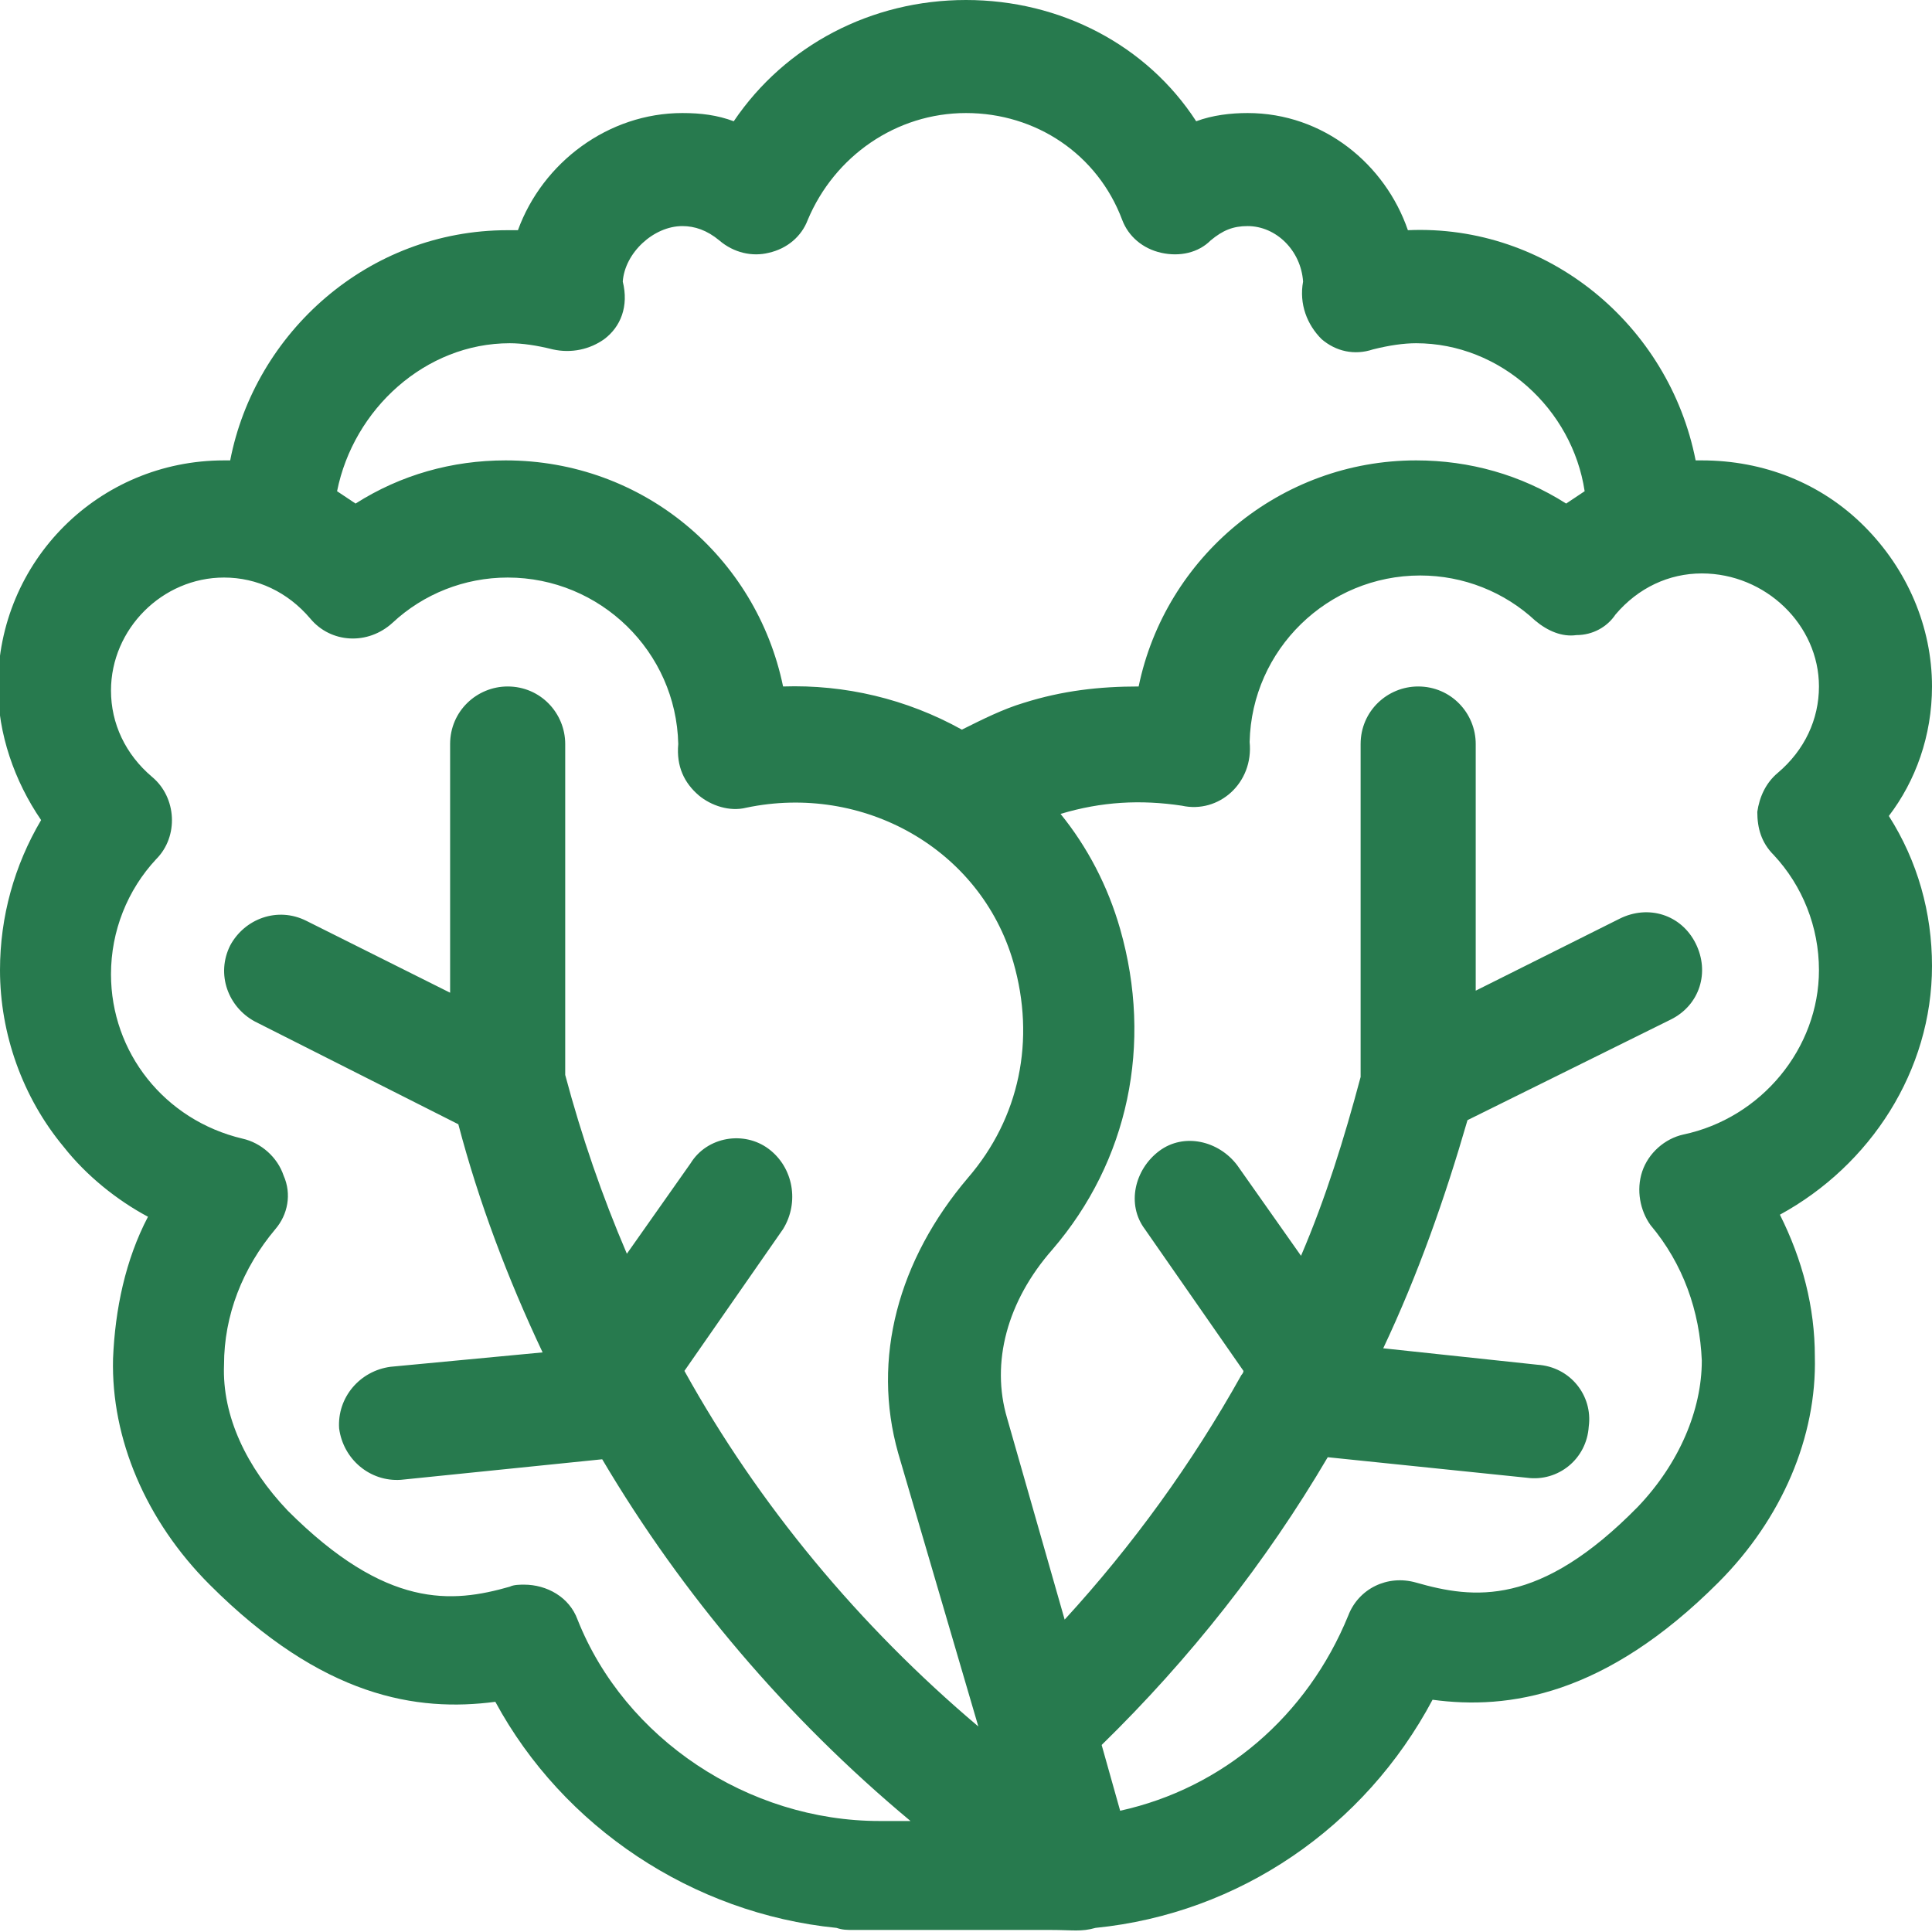
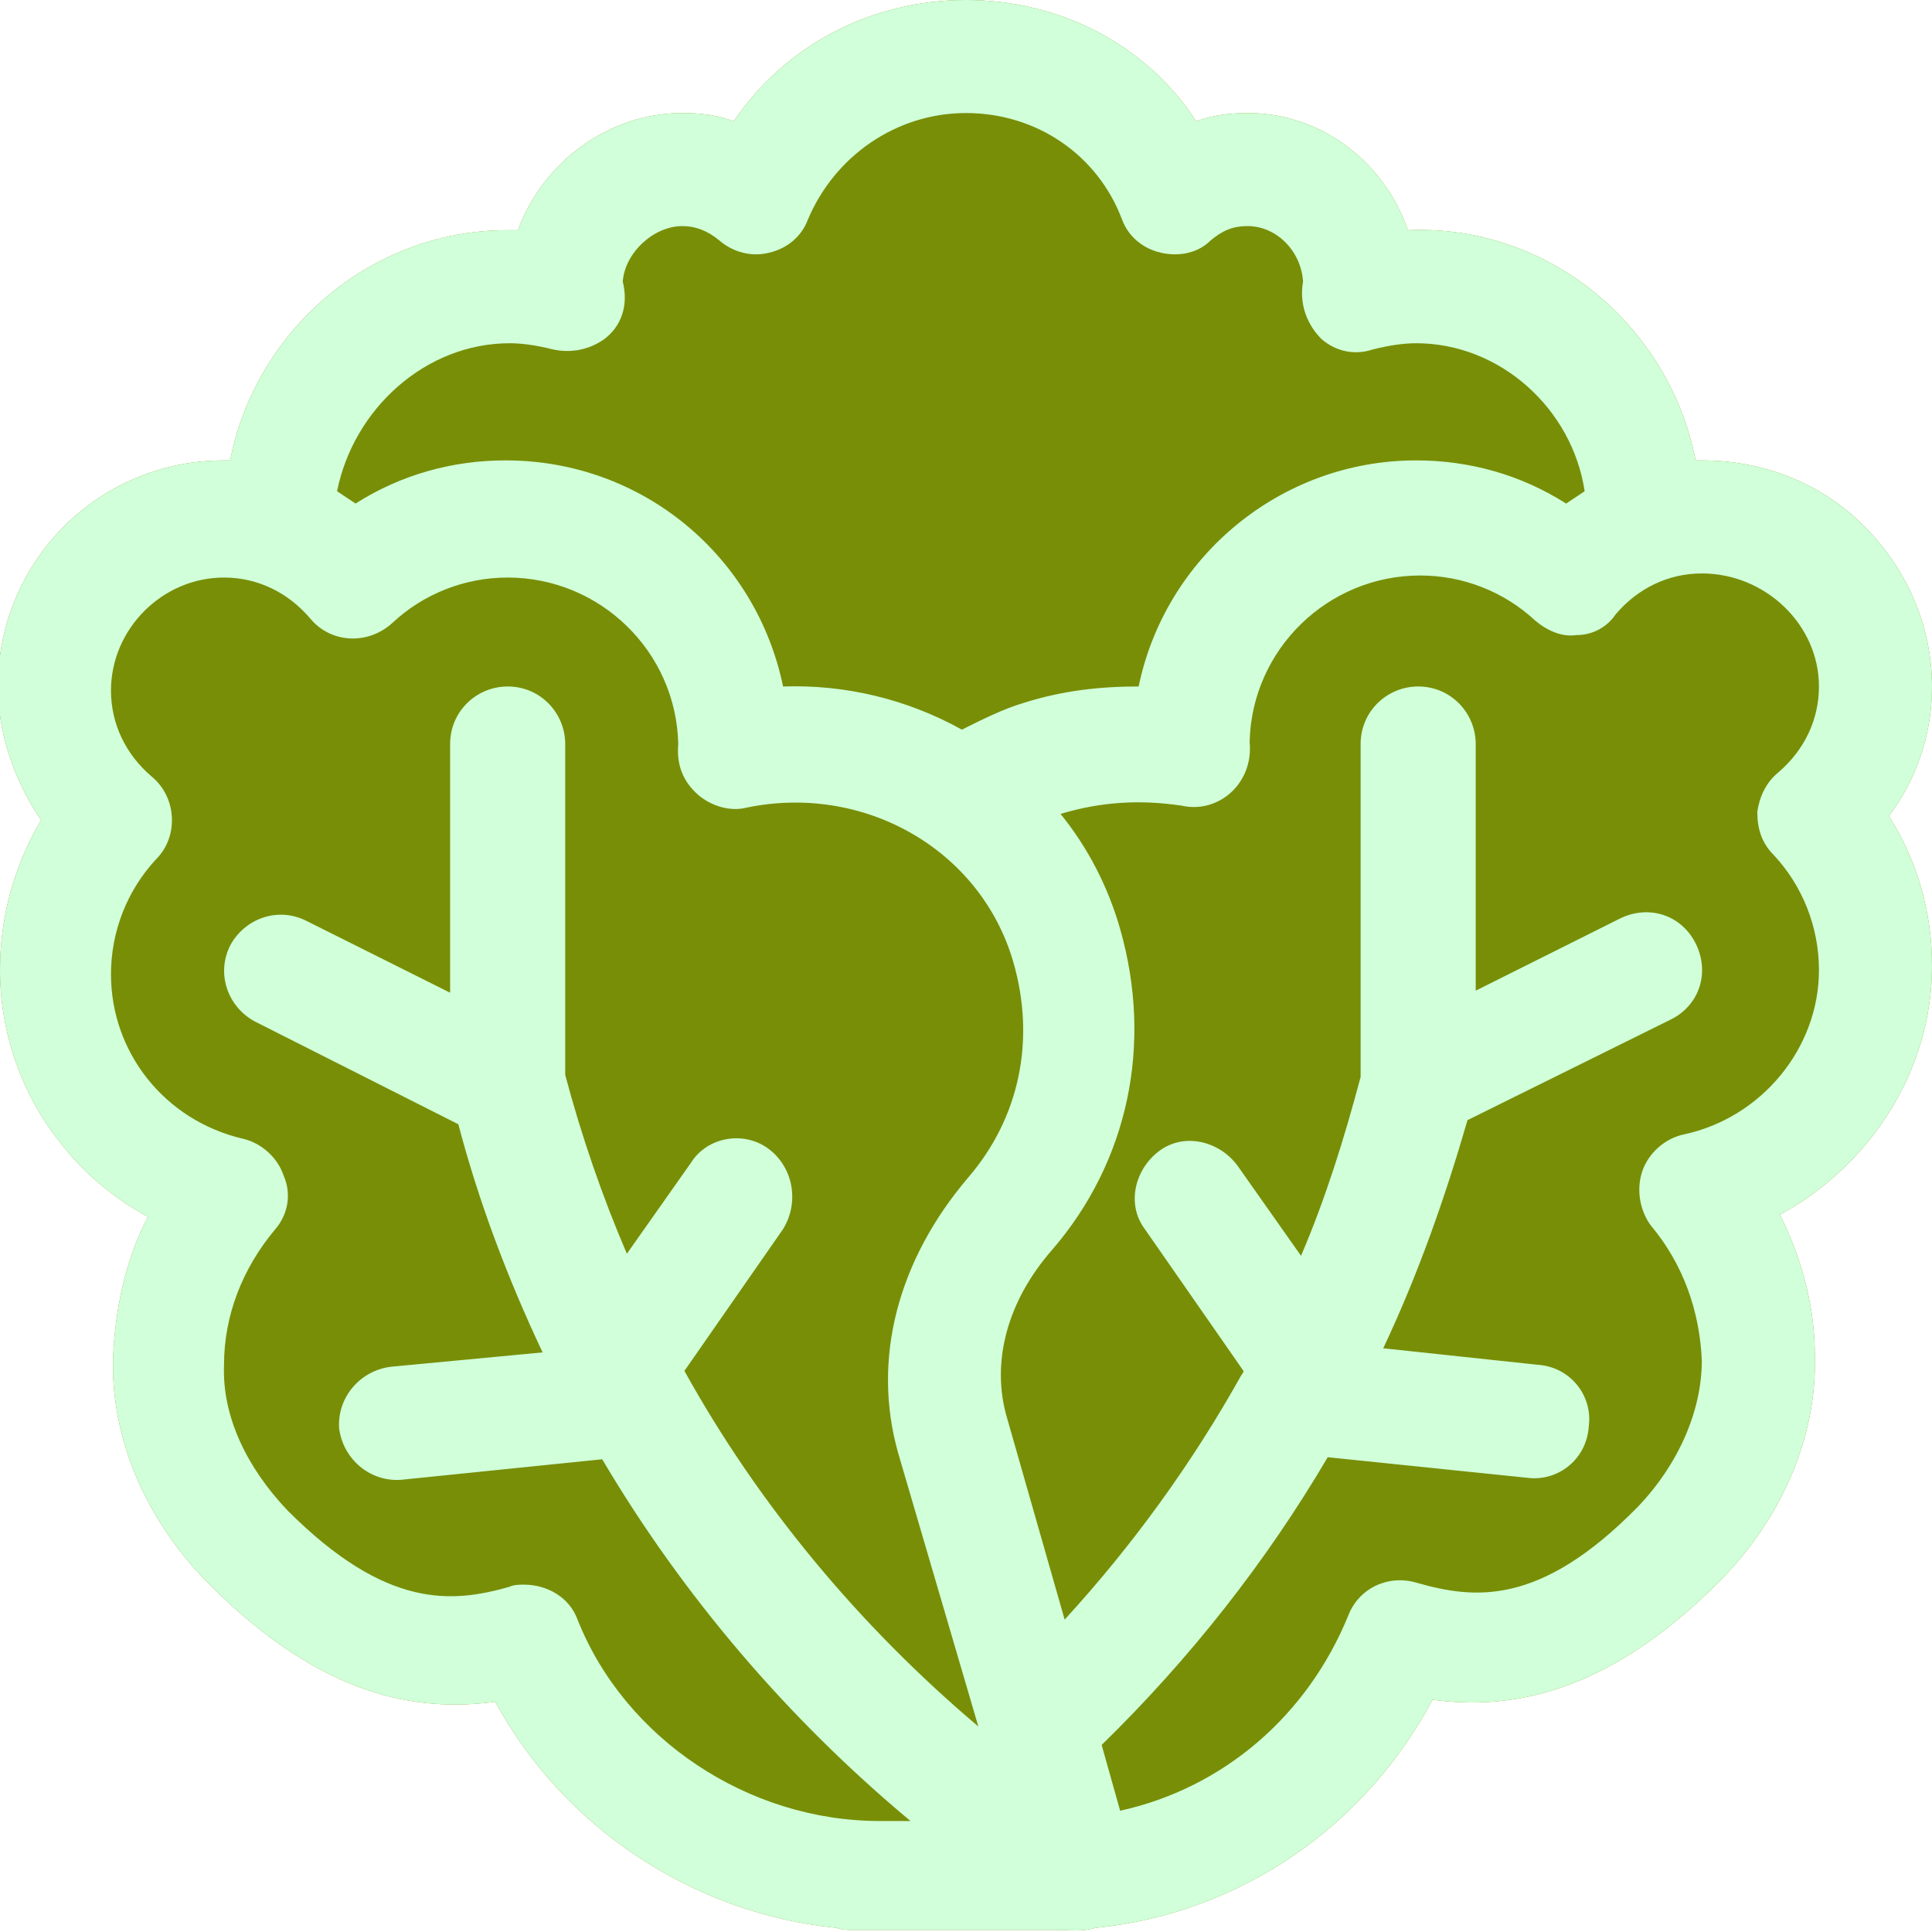
- <svg xmlns="http://www.w3.org/2000/svg" version="1.1" id="Layer_1" x="0px" y="0px" viewBox="0 0 94 94" style="enable-background:new 0 0 94 94;" xml:space="preserve" fill="#277A4E">
-   <path d="M94,33.4c0-2.9-1.2-5.7-3.3-7.8c-2.1-2.1-4.9-3.2-7.9-3.2c-0.1,0-0.2,0-0.3,0c-1.3-6.6-7.2-11.5-14-11.2  c-1.1-3.2-4.1-5.7-7.8-5.7c-0.8,0-1.7,0.1-2.5,0.4C55.8,2.2,51.6,0,47,0s-8.8,2.2-11.3,5.9c-0.8-0.3-1.6-0.4-2.5-0.4  c-3.6,0-6.8,2.4-8,5.7c-0.2,0-0.3,0-0.5,0c-6.8,0-12.3,5-13.5,11.2c-0.1,0-0.2,0-0.3,0c-6.1,0-11,4.9-11,11c0,2.3,0.8,4.6,2.1,6.5  C0.7,42.1,0,44.6,0,47.2c0,3.1,1.1,6.2,3.1,8.6c1.1,1.4,2.6,2.6,4.1,3.4c-1.1,2.1-1.6,4.5-1.7,6.9c-0.1,3.9,1.6,7.9,4.7,11  c5.5,5.5,10.1,6.2,13.9,5.7c3.3,6.1,9.6,10.3,16.6,11c0.3,0.1,0.5,0.1,0.8,0.1h9.6c1.1,0,1.5,0.1,2.2-0.1c7-0.7,13.1-4.9,16.4-11.1  c3.7,0.5,8.4-0.2,13.9-5.7c3.1-3.1,4.8-7.1,4.7-11c0-2.4-0.6-4.7-1.7-6.9c4.4-2.4,7.4-7,7.4-12.1c0-2.6-0.7-5.1-2.1-7.3  C93.2,38,94,35.8,94,33.4z M24.8,16.7c0.6,0,1.3,0.1,2.1,0.3c0.9,0.2,1.8,0,2.5-0.5c0.8-0.6,1.2-1.6,0.9-2.8  c0.1-1.4,1.5-2.7,2.9-2.7c0.6,0,1.2,0.2,1.8,0.7c0.7,0.6,1.6,0.8,2.4,0.6c0.9-0.2,1.6-0.8,1.9-1.6c1.3-3.1,4.3-5.2,7.7-5.2  c3.4,0,6.4,2,7.6,5.2c0.3,0.8,1,1.4,1.9,1.6c0.9,0.2,1.8,0,2.4-0.6c0.6-0.5,1.1-0.7,1.8-0.7c1.4,0,2.6,1.2,2.7,2.7  c-0.2,1.1,0.2,2.1,0.9,2.8c0.7,0.6,1.6,0.8,2.5,0.5c0.8-0.2,1.5-0.3,2.1-0.3c4.1,0,7.6,3.2,8.2,7.2c-0.3,0.2-0.6,0.4-0.9,0.6  c-2.2-1.4-4.7-2.1-7.3-2.1c-6.6,0-12.2,4.7-13.5,11c-1.9,0-3.7,0.2-5.6,0.8c-1,0.3-2,0.8-3,1.3c-2.7-1.5-5.7-2.2-8.7-2.1  c-1.3-6.3-6.8-11-13.5-11c-2.6,0-5.1,0.7-7.3,2.1c-0.3-0.2-0.6-0.4-0.9-0.6C17.2,19.9,20.7,16.7,24.8,16.7z M37.4,55.9  c-1.2-0.9-3-0.6-3.8,0.7L30.5,61c-1.2-2.8-2.2-5.7-3-8.7V36.2c0-1.5-1.2-2.8-2.8-2.8c-1.5,0-2.8,1.2-2.8,2.8v12.1l-7-3.5  c-1.4-0.7-3-0.1-3.7,1.2c-0.7,1.4-0.1,3,1.2,3.7l9.9,5c1,3.8,2.4,7.5,4.1,11.1L19,66.5c-1.5,0.2-2.6,1.5-2.5,3  c0.2,1.5,1.5,2.6,3,2.5l9.8-1c3.9,6.6,9,12.6,15,17.6h-1.5c-6.4,0-12.4-4-14.7-9.8c-0.4-1.1-1.5-1.7-2.6-1.7c-0.2,0-0.5,0-0.7,0.1  c-2.8,0.8-6,1.1-10.8-3.7c-2-2.1-3.2-4.6-3.1-7.1c0-2.4,0.9-4.7,2.5-6.6c0.6-0.7,0.8-1.7,0.4-2.6c-0.3-0.9-1.1-1.6-2-1.8  c-3.8-0.9-6.4-4.2-6.4-8c0-2.1,0.8-4.1,2.2-5.6c1.1-1.1,1-3-0.2-4c-1.3-1.1-2-2.6-2-4.2c0-3,2.5-5.5,5.5-5.5c1.6,0,3.1,0.7,4.2,2  c1,1.2,2.8,1.3,4,0.2c1.5-1.4,3.5-2.2,5.6-2.2c4.5,0,8.2,3.6,8.3,8.1c-0.1,1.1,0.3,1.9,1,2.5c0.6,0.5,1.5,0.8,2.3,0.6  c5.7-1.2,11.4,2,13,7.5c1.1,3.8,0.3,7.6-2.2,10.5c-3.4,4-4.7,8.8-3.4,13.4L47.6,84c-5.8-4.9-10.7-10.8-14.3-17.3l4.8-6.9  C38.9,58.5,38.6,56.8,37.4,55.9z M86.3,41.6c1.4,1.5,2.2,3.5,2.2,5.6c0,3.8-2.8,7.2-6.6,8c-0.9,0.2-1.7,0.9-2,1.8  c-0.3,0.9-0.1,1.9,0.4,2.6c1.6,1.9,2.4,4.2,2.5,6.6c0,2.4-1.1,5-3.1,7.1c-4.8,4.9-8,4.5-10.8,3.7c-1.4-0.4-2.8,0.3-3.3,1.6  c-2,4.9-6.1,8.4-11.1,9.5l-0.9-3.2c4.3-4.2,8-8.9,11-14l9.7,1c1.5,0.2,2.9-0.9,3-2.5c0.2-1.5-0.9-2.9-2.5-3l-7.5-0.8  c1.7-3.6,3-7.3,4.1-11.1l9.9-4.9c1.4-0.7,1.9-2.3,1.2-3.7c-0.7-1.4-2.3-1.9-3.7-1.2l-7,3.5V36.2c0-1.5-1.2-2.8-2.8-2.8  c-1.5,0-2.8,1.2-2.8,2.8v16.2c-0.8,3-1.7,5.9-2.9,8.7l-3.1-4.4c-0.9-1.2-2.6-1.6-3.8-0.7c-1.2,0.9-1.6,2.6-0.7,3.8l4.8,6.9  c0,0.1-0.1,0.2-0.1,0.2c-2.4,4.3-5.3,8.3-8.6,11.9L49,69c-0.8-2.7,0-5.7,2.2-8.2c3.7-4.3,4.9-10,3.3-15.6c-0.6-2.1-1.6-4-2.9-5.6  c2-0.6,3.9-0.7,5.9-0.4c1.8,0.4,3.5-1.1,3.3-3.1c0.1-4.5,3.8-8.1,8.3-8.1c2.1,0,4.1,0.8,5.6,2.2c0.6,0.5,1.3,0.8,2,0.7  c0.8,0,1.5-0.4,1.9-1c1.1-1.3,2.6-2,4.2-2c3.1,0,5.7,2.5,5.7,5.5c0,1.6-0.7,3.1-2,4.2c-0.6,0.5-0.9,1.2-1,1.9  C85.5,40.3,85.7,41,86.3,41.6z" />
+ <svg xmlns="http://www.w3.org/2000/svg" version="1.1" id="Layer_1" x="0px" y="0px" viewBox="0 0 94 94" style="enable-background:new 0 0 94 94;" xml:space="preserve">
+   <style type="text/css">
+ 	.st0{fill:#788E06;}
+ 	.st1{fill:#D0FFDA;}
+ </style>
+   <path class="st0" d="M94,33.4c0-2.9-1.2-5.7-3.3-7.8c-2.1-2.1-4.9-3.2-7.9-3.2c-0.1,0-0.2,0-0.3,0c-1.3-6.6-7.2-11.5-14-11.2  c-1.1-3.2-4.1-5.7-7.8-5.7c-0.8,0-1.7,0.1-2.5,0.4C55.8,2.2,51.6,0,47,0s-8.8,2.2-11.3,5.9c-0.8-0.3-1.6-0.4-2.5-0.4  c-3.6,0-6.8,2.4-8,5.7c-0.2,0-0.3,0-0.5,0c-6.8,0-12.3,5-13.5,11.2c-0.1,0-0.2,0-0.3,0c-6.1,0-11,4.9-11,11c0,2.3,0.8,4.6,2.1,6.5  c-1.3,2.2-2,4.7-2,7.3c0,3.1,1.1,6.2,3.1,8.6c1.1,1.4,2.6,2.6,4.1,3.4c-1.1,2.1-1.6,4.5-1.7,6.9c-0.1,3.9,1.6,7.9,4.7,11  c5.5,5.5,10.1,6.2,13.9,5.7c3.3,6.1,9.6,10.3,16.6,11c0.3,0.1,0.5,0.1,0.8,0.1h9.6c1.1,0,1.5,0.1,2.2-0.1c7-0.7,13.1-4.9,16.4-11.1  c3.7,0.5,8.4-0.2,13.9-5.7c3.1-3.1,4.8-7.1,4.7-11c0-2.4-0.6-4.7-1.7-6.9C91,56.7,94,52.1,94,47c0-2.6-0.7-5.1-2.1-7.3  C93.2,38,94,35.8,94,33.4z" />
+   <path class="st1" d="M94,33.4c0-2.9-1.2-5.7-3.3-7.8c-2.1-2.1-4.9-3.2-7.9-3.2c-0.1,0-0.2,0-0.3,0c-1.3-6.6-7.2-11.5-14-11.2  c-1.1-3.2-4.1-5.7-7.8-5.7c-0.8,0-1.7,0.1-2.5,0.4C55.8,2.2,51.6,0,47,0s-8.8,2.2-11.3,5.9c-0.8-0.3-1.6-0.4-2.5-0.4  c-3.6,0-6.8,2.4-8,5.7c-0.2,0-0.3,0-0.5,0c-6.8,0-12.3,5-13.5,11.2c-0.1,0-0.2,0-0.3,0c-6.1,0-11,4.9-11,11c0,2.3,0.8,4.6,2.1,6.5  c-1.3,2.2-2,4.7-2,7.3c0,3.1,1.1,6.2,3.1,8.6c1.1,1.4,2.6,2.6,4.1,3.4c-1.1,2.1-1.6,4.5-1.7,6.9c-0.1,3.9,1.6,7.9,4.7,11  c5.5,5.5,10.1,6.2,13.9,5.7c3.3,6.1,9.6,10.3,16.6,11c0.3,0.1,0.5,0.1,0.8,0.1h9.6c1.1,0,1.5,0.1,2.2-0.1c7-0.7,13.1-4.9,16.4-11.1  c3.7,0.5,8.4-0.2,13.9-5.7c3.1-3.1,4.8-7.1,4.7-11c0-2.4-0.6-4.7-1.7-6.9C91,56.7,94,52.1,94,47c0-2.6-0.7-5.1-2.1-7.3  C93.2,38,94,35.8,94,33.4z M24.8,16.7c0.6,0,1.3,0.1,2.1,0.3c0.9,0.2,1.8,0,2.5-0.5c0.8-0.6,1.2-1.6,0.9-2.8  c0.1-1.4,1.5-2.7,2.9-2.7c0.6,0,1.2,0.2,1.8,0.7c0.7,0.6,1.6,0.8,2.4,0.6c0.9-0.2,1.6-0.8,1.9-1.6c1.3-3.1,4.3-5.2,7.7-5.2  s6.4,2,7.6,5.2c0.3,0.8,1,1.4,1.9,1.6c0.9,0.2,1.8,0,2.4-0.6c0.6-0.5,1.1-0.7,1.8-0.7c1.4,0,2.6,1.2,2.7,2.7  c-0.2,1.1,0.2,2.1,0.9,2.8c0.7,0.6,1.6,0.8,2.5,0.5c0.8-0.2,1.5-0.3,2.1-0.3c4.1,0,7.6,3.2,8.2,7.2c-0.3,0.2-0.6,0.4-0.9,0.6  c-2.2-1.4-4.7-2.1-7.3-2.1c-6.6,0-12.2,4.7-13.5,11c-1.9,0-3.7,0.2-5.6,0.8c-1,0.3-2,0.8-3,1.3c-2.7-1.5-5.7-2.2-8.7-2.1  c-1.3-6.3-6.8-11-13.5-11c-2.6,0-5.1,0.7-7.3,2.1c-0.3-0.2-0.6-0.4-0.9-0.6C17.2,19.9,20.7,16.7,24.8,16.7z M37.4,55.9  c-1.2-0.9-3-0.6-3.8,0.7L30.5,61c-1.2-2.8-2.2-5.7-3-8.7V36.2c0-1.5-1.2-2.8-2.8-2.8c-1.5,0-2.8,1.2-2.8,2.8v12.1l-7-3.5  c-1.4-0.7-3-0.1-3.7,1.2c-0.7,1.4-0.1,3,1.2,3.7l9.9,5c1,3.8,2.4,7.5,4.1,11.1L19,66.5c-1.5,0.2-2.6,1.5-2.5,3  c0.2,1.5,1.5,2.6,3,2.5l9.8-1c3.9,6.6,9,12.6,15,17.6h-1.5c-6.4,0-12.4-4-14.7-9.8c-0.4-1.1-1.5-1.7-2.6-1.7c-0.2,0-0.5,0-0.7,0.1  c-2.8,0.8-6,1.1-10.8-3.7c-2-2.1-3.2-4.6-3.1-7.1c0-2.4,0.9-4.7,2.5-6.6c0.6-0.7,0.8-1.7,0.4-2.6c-0.3-0.9-1.1-1.6-2-1.8  c-3.8-0.9-6.4-4.2-6.4-8c0-2.1,0.8-4.1,2.2-5.6c1.1-1.1,1-3-0.2-4c-1.3-1.1-2-2.6-2-4.2c0-3,2.5-5.5,5.5-5.5c1.6,0,3.1,0.7,4.2,2  c1,1.2,2.8,1.3,4,0.2c1.5-1.4,3.5-2.2,5.6-2.2c4.5,0,8.2,3.6,8.3,8.1c-0.1,1.1,0.3,1.9,1,2.5c0.6,0.5,1.5,0.8,2.3,0.6  c5.7-1.2,11.4,2,13,7.5c1.1,3.8,0.3,7.6-2.2,10.5c-3.4,4-4.7,8.8-3.4,13.4L47.6,84c-5.8-4.9-10.7-10.8-14.3-17.3l4.8-6.9  C38.9,58.5,38.6,56.8,37.4,55.9z M86.3,41.6c1.4,1.5,2.2,3.5,2.2,5.6c0,3.8-2.8,7.2-6.6,8c-0.9,0.2-1.7,0.9-2,1.8  c-0.3,0.9-0.1,1.9,0.4,2.6c1.6,1.9,2.4,4.2,2.5,6.6c0,2.4-1.1,5-3.1,7.1c-4.8,4.9-8,4.5-10.8,3.7c-1.4-0.4-2.8,0.3-3.3,1.6  c-2,4.9-6.1,8.4-11.1,9.5l-0.9-3.2c4.3-4.2,8-8.9,11-14l9.7,1c1.5,0.2,2.9-0.9,3-2.5c0.2-1.5-0.9-2.9-2.5-3l-7.5-0.8  c1.7-3.6,3-7.3,4.1-11.1l9.9-4.9c1.4-0.7,1.9-2.3,1.2-3.7c-0.7-1.4-2.3-1.9-3.7-1.2l-7,3.5v-12c0-1.5-1.2-2.8-2.8-2.8  c-1.5,0-2.8,1.2-2.8,2.8v16.2c-0.8,3-1.7,5.9-2.9,8.7l-3.1-4.4c-0.9-1.2-2.6-1.6-3.8-0.7c-1.2,0.9-1.6,2.6-0.7,3.8l4.8,6.9  c0,0.1-0.1,0.2-0.1,0.2c-2.4,4.3-5.3,8.3-8.6,11.9L49,69c-0.8-2.7,0-5.7,2.2-8.2c3.7-4.3,4.9-10,3.3-15.6c-0.6-2.1-1.6-4-2.9-5.6  c2-0.6,3.9-0.7,5.9-0.4c1.8,0.4,3.5-1.1,3.3-3.1c0.1-4.5,3.8-8.1,8.3-8.1c2.1,0,4.1,0.8,5.6,2.2c0.6,0.5,1.3,0.8,2,0.7  c0.8,0,1.5-0.4,1.9-1c1.1-1.3,2.6-2,4.2-2c3.1,0,5.7,2.5,5.7,5.5c0,1.6-0.7,3.1-2,4.2c-0.6,0.5-0.9,1.2-1,1.9  C85.5,40.3,85.7,41,86.3,41.6z" />
</svg>
